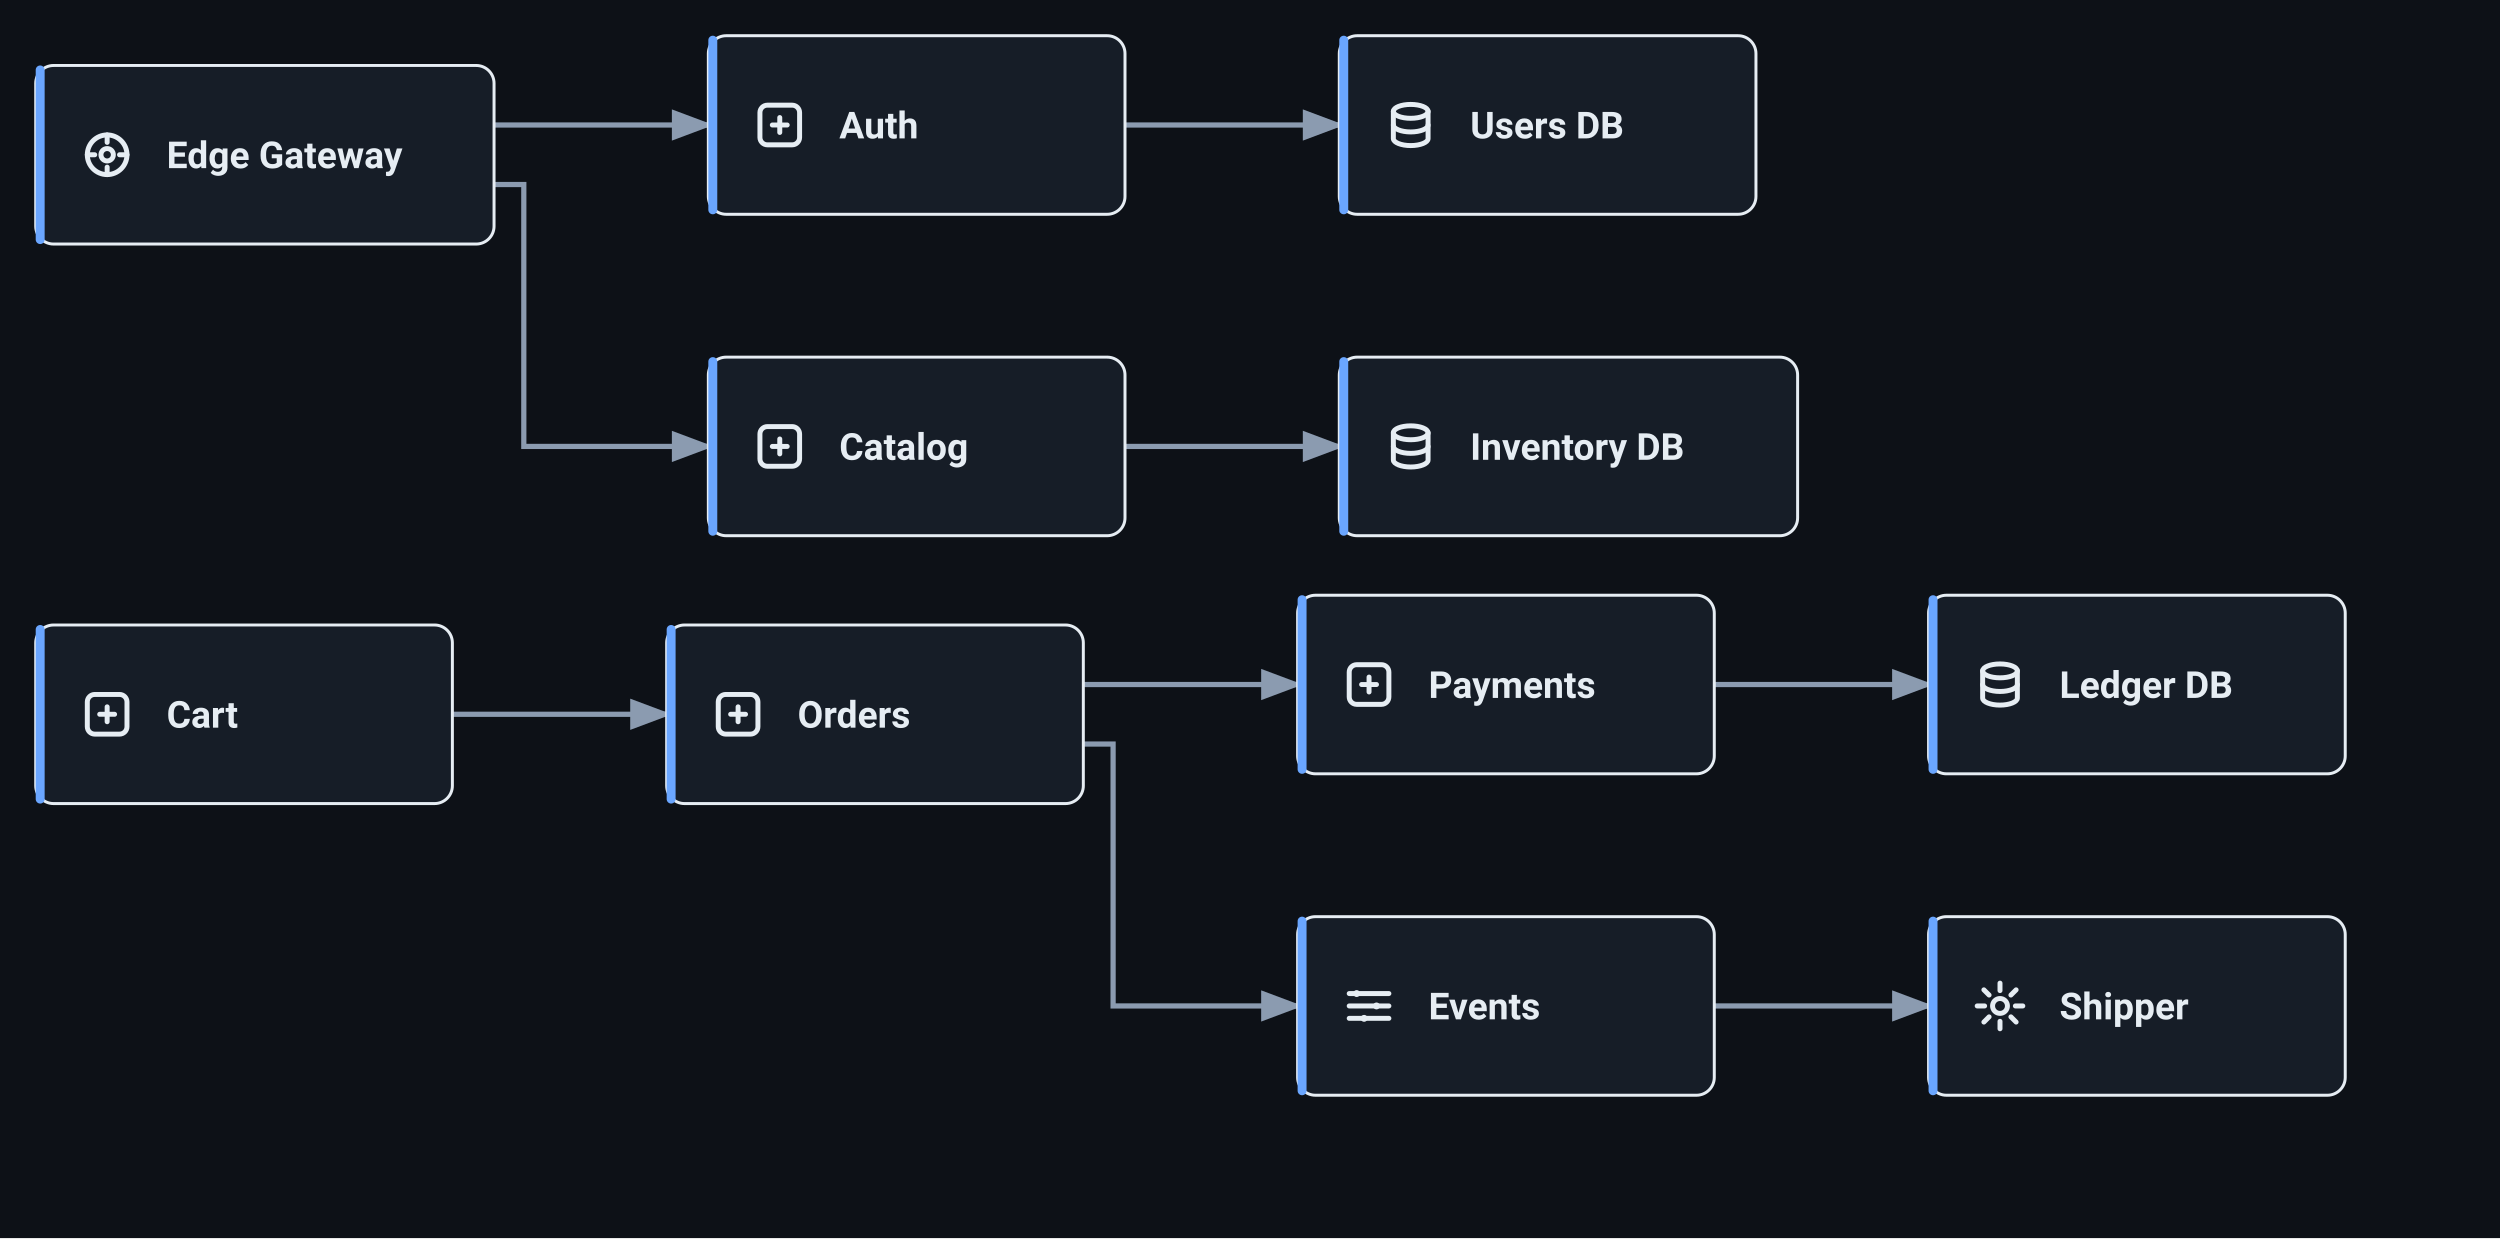
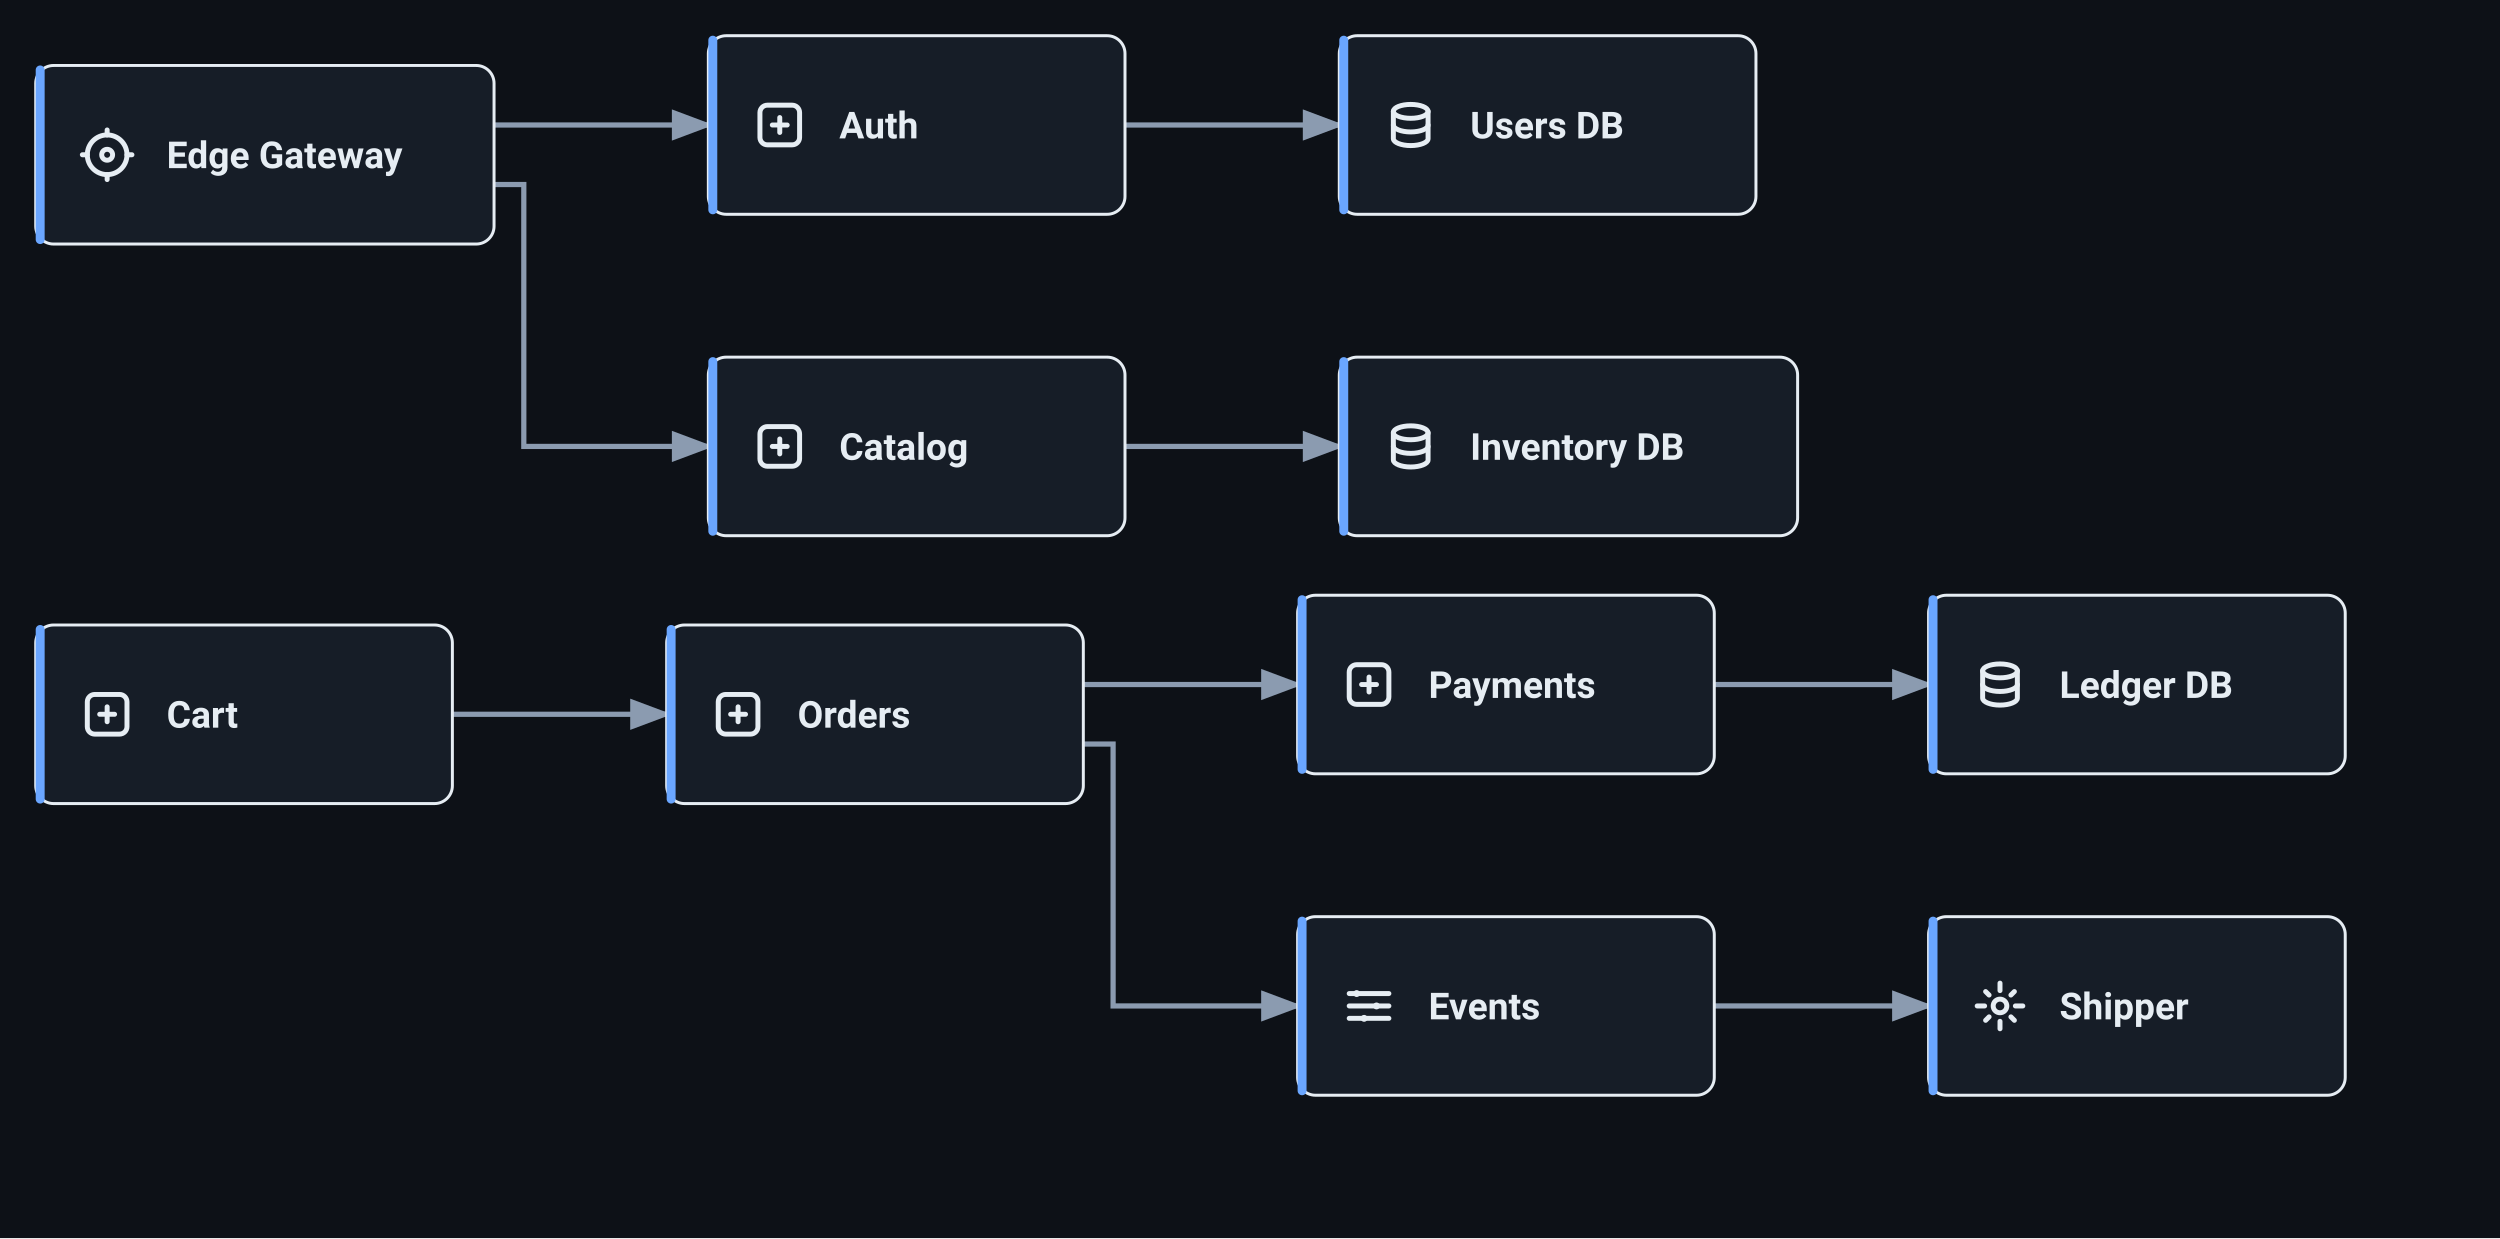
<svg xmlns="http://www.w3.org/2000/svg" width="840" height="416" viewBox="0 0 840 416" role="img">
  <rect width="840" height="416" fill="#0D1117" />
  <defs>
    <marker id="a-V3" viewBox="0 0 8 6" refX="7" refY="3" markerWidth="8" markerHeight="6" orient="auto-start-reverse">
      <polygon points="0,0 8,3 0,6" fill="#8B9BB0" />
    </marker>
  </defs>
  <path d="M166 42 L238 42" fill="none" stroke="#8B9BB0" stroke-width="1.75" marker-end="url(#a-V3)" />
  <path d="M166 62 L176 62 L176 150 L238 150" fill="none" stroke="#8B9BB0" stroke-width="1.75" marker-end="url(#a-V3)" />
  <path d="M378 42 L450 42" fill="none" stroke="#8B9BB0" stroke-width="1.75" marker-end="url(#a-V3)" />
  <path d="M378 150 L450 150" fill="none" stroke="#8B9BB0" stroke-width="1.75" marker-end="url(#a-V3)" />
  <path d="M152 240 L224 240" fill="none" stroke="#8B9BB0" stroke-width="1.75" marker-end="url(#a-V3)" />
  <path d="M364 230 L436 230" fill="none" stroke="#8B9BB0" stroke-width="1.75" marker-end="url(#a-V3)" />
  <path d="M576 230 L648 230" fill="none" stroke="#8B9BB0" stroke-width="1.75" marker-end="url(#a-V3)" />
  <path d="M364 250 L374 250 L374 338 L436 338" fill="none" stroke="#8B9BB0" stroke-width="1.75" marker-end="url(#a-V3)" />
  <path d="M576 338 L648 338" fill="none" stroke="#8B9BB0" stroke-width="1.75" marker-end="url(#a-V3)" />
  <g>
    <rect x="238" y="12" width="140" height="60" rx="6" fill="#161D27" stroke="#E6EDF3" stroke-width="1" />
    <rect x="238" y="12" width="3" height="60" rx="1.5" fill="#6AA6FF" />
    <g transform="translate(262,42) scale(0.833) translate(-12,-12)" color="#E6EDF3">
      <g fill="none" stroke="currentColor" stroke-width="2" stroke-linecap="round" stroke-linejoin="round">
        <rect x="4" y="4" width="16" height="16" rx="3" />
        <path d="M9 12h6M12 9v6" />
      </g>
    </g>
    <text x="282" y="46.5" font-family="-apple-system,BlinkMacSystemFont,'Segoe UI',Roboto,Helvetica,Arial,'Noto Sans',sans-serif" font-size="12.5" font-weight="600" fill="#E6EDF3">Auth</text>
  </g>
  <g>
    <rect x="12" y="210" width="140" height="60" rx="6" fill="#161D27" stroke="#E6EDF3" stroke-width="1" />
    <rect x="12" y="210" width="3" height="60" rx="1.5" fill="#6AA6FF" />
    <g transform="translate(36,240) scale(0.833) translate(-12,-12)" color="#E6EDF3">
      <g fill="none" stroke="currentColor" stroke-width="2" stroke-linecap="round" stroke-linejoin="round">
        <rect x="4" y="4" width="16" height="16" rx="3" />
        <path d="M9 12h6M12 9v6" />
      </g>
    </g>
    <text x="56" y="244.5" font-family="-apple-system,BlinkMacSystemFont,'Segoe UI',Roboto,Helvetica,Arial,'Noto Sans',sans-serif" font-size="12.5" font-weight="600" fill="#E6EDF3">Cart</text>
  </g>
  <g>
    <rect x="238" y="120" width="140" height="60" rx="6" fill="#161D27" stroke="#E6EDF3" stroke-width="1" />
    <rect x="238" y="120" width="3" height="60" rx="1.5" fill="#6AA6FF" />
    <g transform="translate(262,150) scale(0.833) translate(-12,-12)" color="#E6EDF3">
      <g fill="none" stroke="currentColor" stroke-width="2" stroke-linecap="round" stroke-linejoin="round">
        <rect x="4" y="4" width="16" height="16" rx="3" />
        <path d="M9 12h6M12 9v6" />
      </g>
    </g>
    <text x="282" y="154.5" font-family="-apple-system,BlinkMacSystemFont,'Segoe UI',Roboto,Helvetica,Arial,'Noto Sans',sans-serif" font-size="12.5" font-weight="600" fill="#E6EDF3">Catalog</text>
  </g>
  <g>
    <rect x="12" y="22" width="154" height="60" rx="6" fill="#161D27" stroke="#E6EDF3" stroke-width="1" />
    <rect x="12" y="22" width="3" height="60" rx="1.5" fill="#6AA6FF" />
    <g transform="translate(36,52) scale(0.833) translate(-12,-12)" color="#E6EDF3">
      <g fill="none" stroke="currentColor" stroke-width="2" stroke-linecap="round" stroke-linejoin="round">
        <circle cx="12" cy="12" r="8" />
-         <circle cx="12" cy="12" r="2.5" />
-         <path d="M12 4v3M12 17v3M4 12h3M17 12h3" />
+         <circle cx="12" cy="12" r="2.2" />
+         <path d="M12 2v2M12 20v2M2 12h2M20 12h2" />
      </g>
    </g>
    <text x="56" y="56.5" font-family="-apple-system,BlinkMacSystemFont,'Segoe UI',Roboto,Helvetica,Arial,'Noto Sans',sans-serif" font-size="12.5" font-weight="600" fill="#E6EDF3">Edge Gateway</text>
  </g>
  <g>
    <rect x="436" y="308" width="140" height="60" rx="6" fill="#161D27" stroke="#E6EDF3" stroke-width="1" />
    <rect x="436" y="308" width="3" height="60" rx="1.5" fill="#6AA6FF" />
    <g transform="translate(460,338) scale(0.833) translate(-12,-12)" color="#E6EDF3">
      <g fill="none" stroke="currentColor" stroke-width="2" stroke-linecap="round" stroke-linejoin="round">
        <path d="M4 7h16M4 12h16M4 17h16" />
        <g stroke="none" fill="currentColor">
          <circle cx="7" cy="7" r="1.4" />
          <circle cx="15" cy="12" r="1.4" />
          <circle cx="10" cy="17" r="1.4" />
        </g>
      </g>
    </g>
    <text x="480" y="342.5" font-family="-apple-system,BlinkMacSystemFont,'Segoe UI',Roboto,Helvetica,Arial,'Noto Sans',sans-serif" font-size="12.5" font-weight="600" fill="#E6EDF3">Events</text>
  </g>
  <g>
    <rect x="648" y="200" width="140" height="60" rx="6" fill="#161D27" stroke="#E6EDF3" stroke-width="1" />
    <rect x="648" y="200" width="3" height="60" rx="1.5" fill="#6AA6FF" />
    <g transform="translate(672,230) scale(0.833) translate(-12,-12)" color="#E6EDF3">
      <g fill="none" stroke="currentColor" stroke-width="2" stroke-linecap="round" stroke-linejoin="round">
        <ellipse cx="12" cy="6.5" rx="7" ry="2.8" />
        <path d="M5 6.5v11c0 1.5 3.1 2.8 7 2.8s7-1.3 7-2.8v-11" />
        <path d="M5 12c0 1.5 3.1 2.8 7 2.8s7-1.3 7-2.8" />
      </g>
    </g>
    <text x="692" y="234.5" font-family="-apple-system,BlinkMacSystemFont,'Segoe UI',Roboto,Helvetica,Arial,'Noto Sans',sans-serif" font-size="12.5" font-weight="600" fill="#E6EDF3">Ledger DB</text>
  </g>
  <g>
    <rect x="224" y="210" width="140" height="60" rx="6" fill="#161D27" stroke="#E6EDF3" stroke-width="1" />
    <rect x="224" y="210" width="3" height="60" rx="1.5" fill="#6AA6FF" />
    <g transform="translate(248,240) scale(0.833) translate(-12,-12)" color="#E6EDF3">
      <g fill="none" stroke="currentColor" stroke-width="2" stroke-linecap="round" stroke-linejoin="round">
        <rect x="4" y="4" width="16" height="16" rx="3" />
        <path d="M9 12h6M12 9v6" />
      </g>
    </g>
    <text x="268" y="244.5" font-family="-apple-system,BlinkMacSystemFont,'Segoe UI',Roboto,Helvetica,Arial,'Noto Sans',sans-serif" font-size="12.5" font-weight="600" fill="#E6EDF3">Orders</text>
  </g>
  <g>
    <rect x="436" y="200" width="140" height="60" rx="6" fill="#161D27" stroke="#E6EDF3" stroke-width="1" />
    <rect x="436" y="200" width="3" height="60" rx="1.5" fill="#6AA6FF" />
    <g transform="translate(460,230) scale(0.833) translate(-12,-12)" color="#E6EDF3">
      <g fill="none" stroke="currentColor" stroke-width="2" stroke-linecap="round" stroke-linejoin="round">
        <rect x="4" y="4" width="16" height="16" rx="3" />
        <path d="M9 12h6M12 9v6" />
      </g>
    </g>
    <text x="480" y="234.5" font-family="-apple-system,BlinkMacSystemFont,'Segoe UI',Roboto,Helvetica,Arial,'Noto Sans',sans-serif" font-size="12.5" font-weight="600" fill="#E6EDF3">Payments</text>
  </g>
  <g>
    <rect x="648" y="308" width="140" height="60" rx="6" fill="#161D27" stroke="#E6EDF3" stroke-width="1" />
    <rect x="648" y="308" width="3" height="60" rx="1.5" fill="#6AA6FF" />
    <g transform="translate(672,338) scale(0.833) translate(-12,-12)" color="#E6EDF3">
      <g fill="none" stroke="currentColor" stroke-width="2" stroke-linecap="round" stroke-linejoin="round">
-         <circle cx="12" cy="12" r="3" />
-         <path d="M12 2.8v3M12 18.2v3M2.8 12h3M18.2 12h3M5.5 5.5l2.1 2.1M16.4 16.4l2.1 2.1M18.5 5.5l-2.1 2.1M7.6 16.4l-2.1 2.1" />
+         <circle cx="12" cy="12" r="2.75" />
+         <path d="M12 2.8v3M12 18.2v3M2.8 12h3M18.2 12h3M6.2 6.2l1.4 1.4M16.4 16.4l1.4 1.4M17.8 6.2l-1.4 1.4M7.6 16.4l-1.4 1.4" />
      </g>
    </g>
    <text x="692" y="342.5" font-family="-apple-system,BlinkMacSystemFont,'Segoe UI',Roboto,Helvetica,Arial,'Noto Sans',sans-serif" font-size="12.5" font-weight="600" fill="#E6EDF3">Shipper</text>
  </g>
  <g>
    <rect x="450" y="120" width="154" height="60" rx="6" fill="#161D27" stroke="#E6EDF3" stroke-width="1" />
    <rect x="450" y="120" width="3" height="60" rx="1.5" fill="#6AA6FF" />
    <g transform="translate(474,150) scale(0.833) translate(-12,-12)" color="#E6EDF3">
      <g fill="none" stroke="currentColor" stroke-width="2" stroke-linecap="round" stroke-linejoin="round">
        <ellipse cx="12" cy="6.5" rx="7" ry="2.8" />
        <path d="M5 6.5v11c0 1.5 3.1 2.8 7 2.8s7-1.3 7-2.8v-11" />
        <path d="M5 12c0 1.5 3.1 2.8 7 2.8s7-1.3 7-2.8" />
      </g>
    </g>
    <text x="494" y="154.5" font-family="-apple-system,BlinkMacSystemFont,'Segoe UI',Roboto,Helvetica,Arial,'Noto Sans',sans-serif" font-size="12.5" font-weight="600" fill="#E6EDF3">Inventory DB</text>
  </g>
  <g>
    <rect x="450" y="12" width="140" height="60" rx="6" fill="#161D27" stroke="#E6EDF3" stroke-width="1" />
    <rect x="450" y="12" width="3" height="60" rx="1.5" fill="#6AA6FF" />
    <g transform="translate(474,42) scale(0.833) translate(-12,-12)" color="#E6EDF3">
      <g fill="none" stroke="currentColor" stroke-width="2" stroke-linecap="round" stroke-linejoin="round">
        <ellipse cx="12" cy="6.5" rx="7" ry="2.8" />
        <path d="M5 6.5v11c0 1.5 3.1 2.8 7 2.8s7-1.3 7-2.8v-11" />
        <path d="M5 12c0 1.5 3.1 2.8 7 2.8s7-1.3 7-2.8" />
      </g>
    </g>
    <text x="494" y="46.5" font-family="-apple-system,BlinkMacSystemFont,'Segoe UI',Roboto,Helvetica,Arial,'Noto Sans',sans-serif" font-size="12.5" font-weight="600" fill="#E6EDF3">Users DB</text>
  </g>
</svg>
